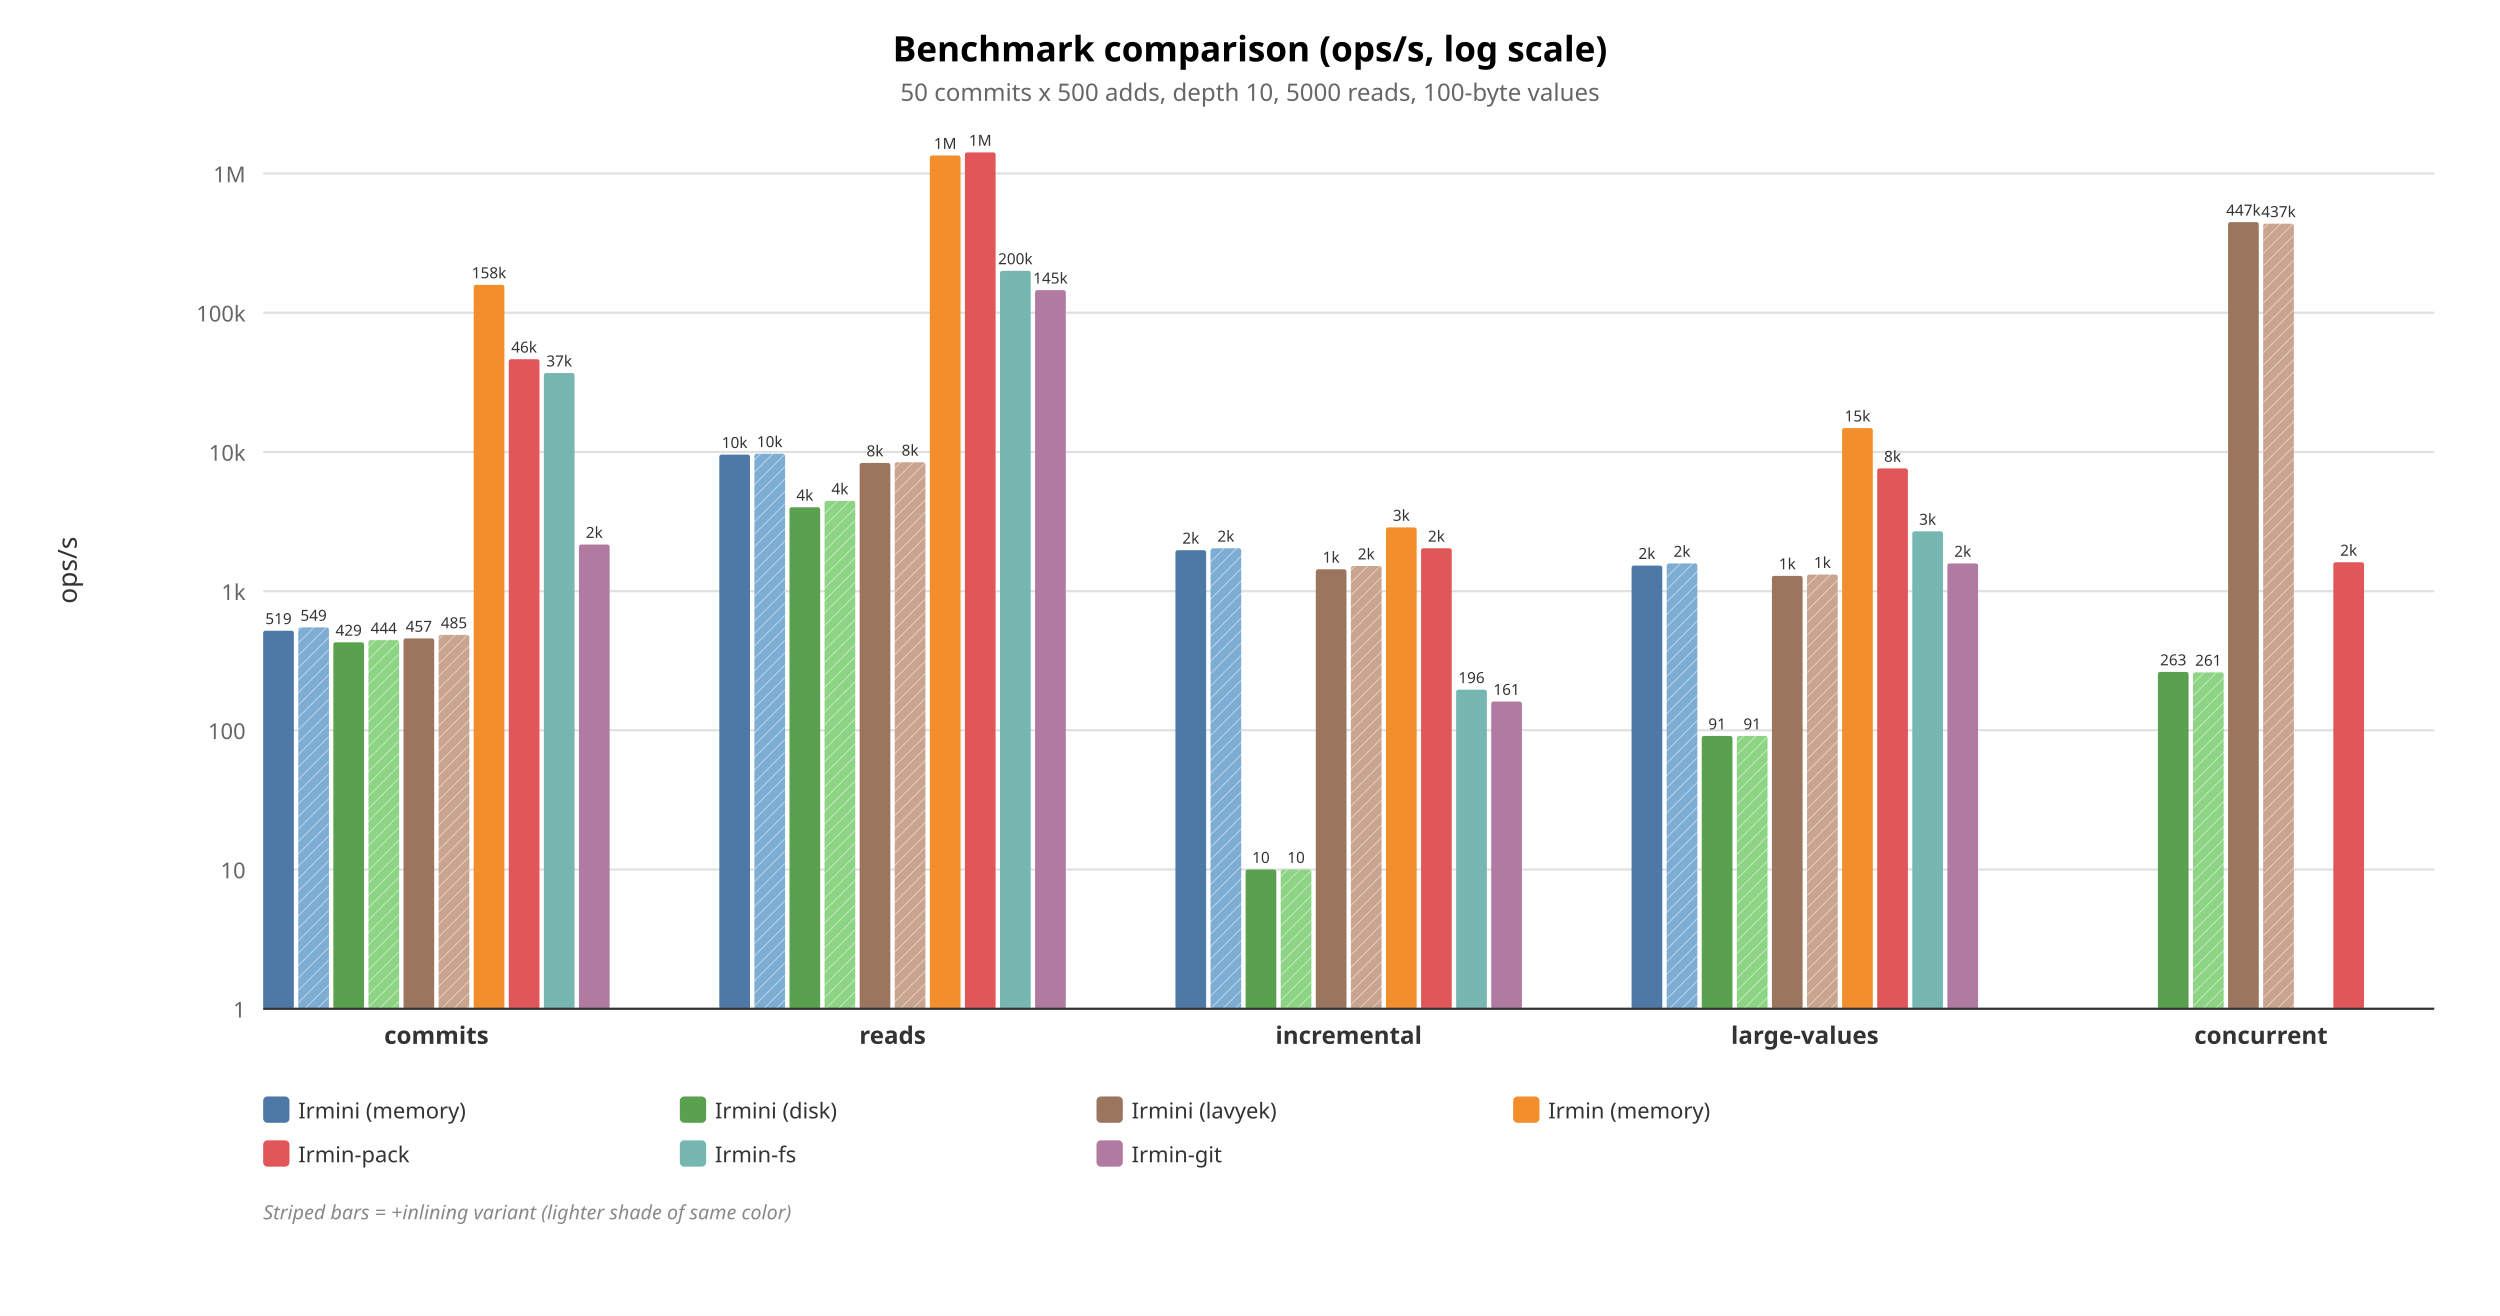
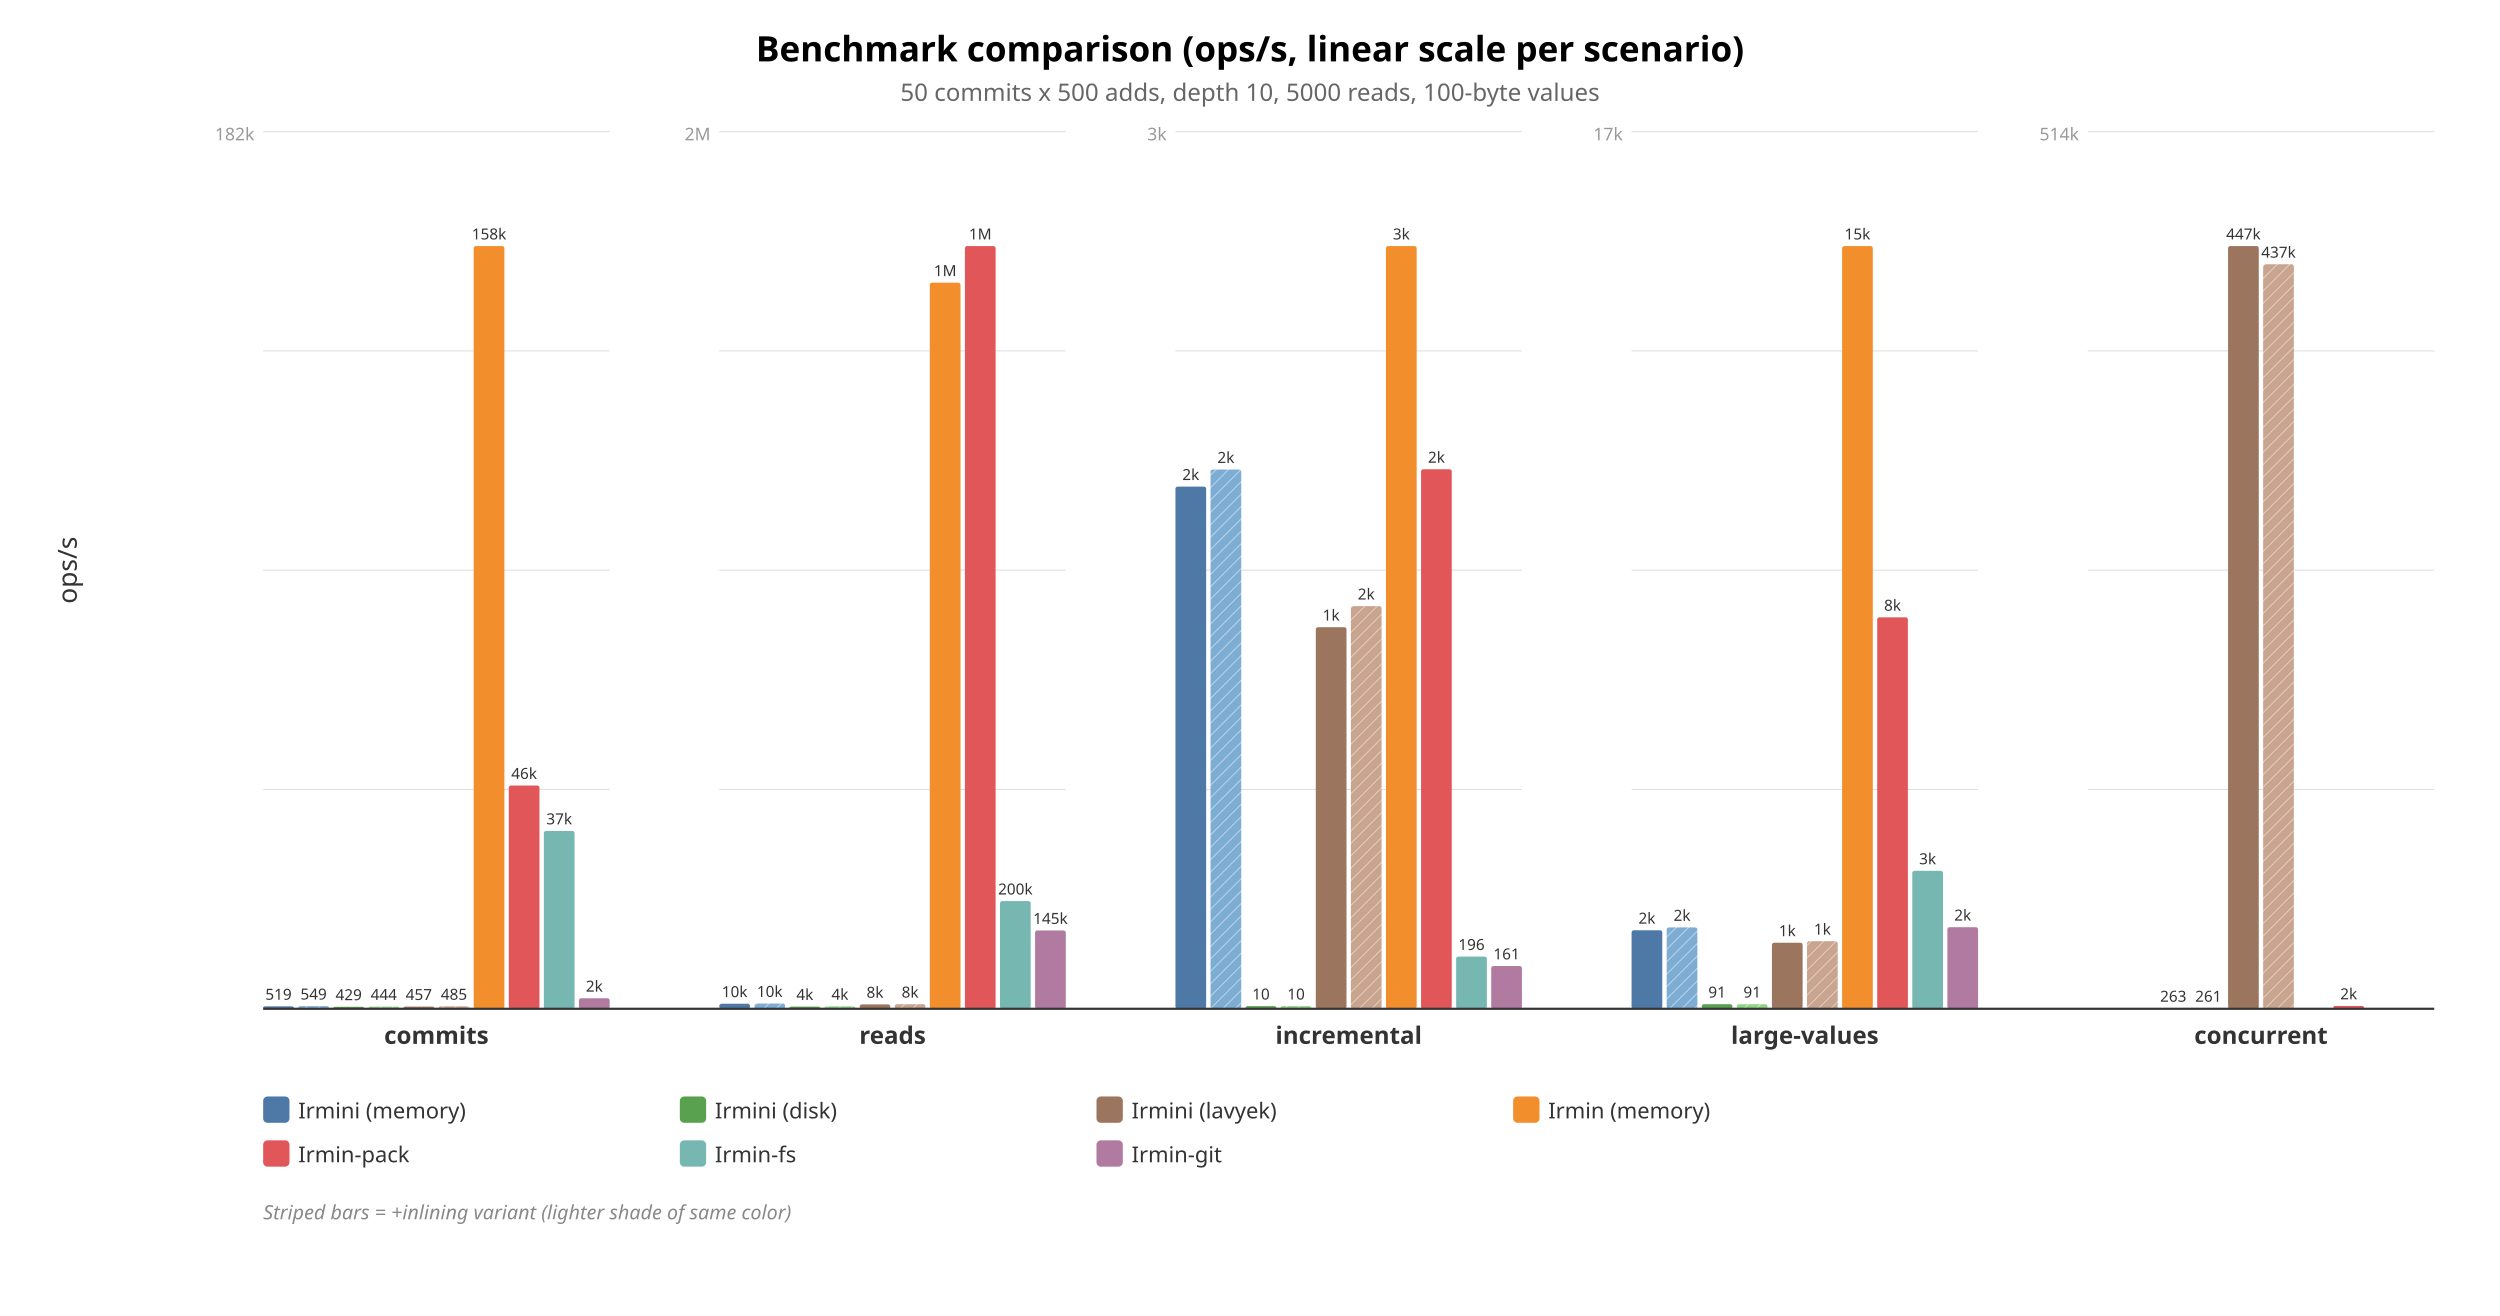
<svg xmlns="http://www.w3.org/2000/svg" width="1140" height="600" font-family="system-ui, sans-serif" font-size="11">
  <rect width="1140" height="600" fill="white" />
  <defs>
    <pattern id="Irminipinline_memory" width="4" height="4" patternUnits="userSpaceOnUse" patternTransform="rotate(45)">
      <rect width="4" height="4" fill="#7eadd4" />
      <line x1="0" y1="0" x2="0" y2="4" stroke="white" stroke-width="1" opacity="0.4" />
    </pattern>
  </defs>
  <defs>
    <pattern id="Irminipinline_disk" width="4" height="4" patternUnits="userSpaceOnUse" patternTransform="rotate(45)">
      <rect width="4" height="4" fill="#8ed485" />
      <line x1="0" y1="0" x2="0" y2="4" stroke="white" stroke-width="1" opacity="0.4" />
    </pattern>
  </defs>
  <defs>
    <pattern id="Irminipinline_lavyek" width="4" height="4" patternUnits="userSpaceOnUse" patternTransform="rotate(45)">
      <rect width="4" height="4" fill="#c9a48e" />
      <line x1="0" y1="0" x2="0" y2="4" stroke="white" stroke-width="1" opacity="0.4" />
    </pattern>
  </defs>
-   <text x="570.0" y="28" text-anchor="middle" font-size="16" font-weight="bold">Benchmark comparison (ops/s, log scale)</text>
+   <text x="570.0" y="28" text-anchor="middle" font-size="16" font-weight="bold">Benchmark comparison (ops/s, linear scale per scenario)</text>
  <text x="570.0" y="46" text-anchor="middle" font-size="11" fill="#666">50 commits x 500 adds, depth 10, 5000 reads, 100-byte values</text>
  <g transform="translate(120,60)">
-     <line x1="0" y1="400.0" x2="990" y2="400.0" stroke="#e0e0e0" stroke-width="1" />
-     <text x="-8" y="404.0" text-anchor="end" font-size="10" fill="#666">1</text>
-     <line x1="0" y1="336.5" x2="990" y2="336.5" stroke="#e0e0e0" stroke-width="1" />
-     <text x="-8" y="340.5" text-anchor="end" font-size="10" fill="#666">10</text>
-     <line x1="0" y1="273.0" x2="990" y2="273.0" stroke="#e0e0e0" stroke-width="1" />
-     <text x="-8" y="277.0" text-anchor="end" font-size="10" fill="#666">100</text>
-     <line x1="0" y1="209.6" x2="990" y2="209.6" stroke="#e0e0e0" stroke-width="1" />
-     <text x="-8" y="213.6" text-anchor="end" font-size="10" fill="#666">1k</text>
-     <line x1="0" y1="146.1" x2="990" y2="146.1" stroke="#e0e0e0" stroke-width="1" />
-     <text x="-8" y="150.1" text-anchor="end" font-size="10" fill="#666">10k</text>
-     <line x1="0" y1="82.6" x2="990" y2="82.6" stroke="#e0e0e0" stroke-width="1" />
-     <text x="-8" y="86.6" text-anchor="end" font-size="10" fill="#666">100k</text>
-     <line x1="0" y1="19.1" x2="990" y2="19.1" stroke="#e0e0e0" stroke-width="1" />
-     <text x="-8" y="23.1" text-anchor="end" font-size="10" fill="#666">1M</text>
    <text x="-85" y="200.0" text-anchor="middle" font-size="12" fill="#333" transform="rotate(-90,-85,200.0)">ops/s</text>
-     <rect x="0.0" y="227.6" width="14" height="172.4" fill="#4e79a7" rx="1" />
-     <text x="7.0" y="224.6" text-anchor="middle" font-size="7" fill="#333">519</text>
-     <rect x="16.0" y="226.1" width="14" height="173.9" fill="url(#Irminipinline_memory)" rx="1" />
-     <text x="23.0" y="223.1" text-anchor="middle" font-size="7" fill="#333">549</text>
-     <rect x="32.0" y="232.9" width="14" height="167.1" fill="#59a14f" rx="1" />
-     <text x="39.0" y="229.9" text-anchor="middle" font-size="7" fill="#333">429</text>
-     <rect x="48.0" y="231.9" width="14" height="168.1" fill="url(#Irminipinline_disk)" rx="1" />
-     <text x="55.0" y="228.9" text-anchor="middle" font-size="7" fill="#333">444</text>
-     <rect x="64.0" y="231.1" width="14" height="168.9" fill="#9c755f" rx="1" />
-     <text x="71.0" y="228.1" text-anchor="middle" font-size="7" fill="#333">457</text>
-     <rect x="80.0" y="229.5" width="14" height="170.5" fill="url(#Irminipinline_lavyek)" rx="1" />
-     <text x="87.0" y="226.5" text-anchor="middle" font-size="7" fill="#333">485</text>
-     <rect x="96.0" y="69.9" width="14" height="330.1" fill="#f28e2b" rx="1" />
-     <text x="103.0" y="66.9" text-anchor="middle" font-size="7" fill="#333">158k</text>
-     <rect x="112.0" y="103.8" width="14" height="296.2" fill="#e15759" rx="1" />
-     <text x="119.0" y="100.8" text-anchor="middle" font-size="7" fill="#333">46k</text>
-     <rect x="128.0" y="110.1" width="14" height="289.9" fill="#76b7b2" rx="1" />
-     <text x="135.0" y="107.1" text-anchor="middle" font-size="7" fill="#333">37k</text>
-     <rect x="144.0" y="188.3" width="14" height="211.7" fill="#b07aa1" rx="1" />
-     <text x="151.0" y="185.3" text-anchor="middle" font-size="7" fill="#333">2k</text>
+     <line x1="0" y1="300.0" x2="158" y2="300.0" stroke="#e0e0e0" stroke-width="0.5" />
+     <line x1="0" y1="200.0" x2="158" y2="200.0" stroke="#e0e0e0" stroke-width="0.5" />
+     <line x1="0" y1="100.0" x2="158" y2="100.0" stroke="#e0e0e0" stroke-width="0.5" />
+     <line x1="0" y1="0.0" x2="158" y2="0.0" stroke="#e0e0e0" stroke-width="0.5" />
+     <text x="-4.0" y="4.0" text-anchor="end" font-size="8" fill="#999">182k</text>
+     <rect x="0.0" y="398.9" width="14" height="1.1" fill="#4e79a7" rx="1" />
+     <text x="7.0" y="395.9" text-anchor="middle" font-size="7" fill="#333">519</text>
+     <rect x="16.0" y="398.8" width="14" height="1.2" fill="url(#Irminipinline_memory)" rx="1" />
+     <text x="23.0" y="395.8" text-anchor="middle" font-size="7" fill="#333">549</text>
+     <rect x="32.0" y="399.1" width="14" height="0.9" fill="#59a14f" rx="1" />
+     <text x="39.0" y="396.1" text-anchor="middle" font-size="7" fill="#333">429</text>
+     <rect x="48.0" y="399.0" width="14" height="1.0" fill="url(#Irminipinline_disk)" rx="1" />
+     <text x="55.0" y="396.0" text-anchor="middle" font-size="7" fill="#333">444</text>
+     <rect x="64.0" y="399.0" width="14" height="1.0" fill="#9c755f" rx="1" />
+     <text x="71.0" y="396.0" text-anchor="middle" font-size="7" fill="#333">457</text>
+     <rect x="80.0" y="398.9" width="14" height="1.1" fill="url(#Irminipinline_lavyek)" rx="1" />
+     <text x="87.0" y="395.9" text-anchor="middle" font-size="7" fill="#333">485</text>
+     <rect x="96.0" y="52.2" width="14" height="347.8" fill="#f28e2b" rx="1" />
+     <text x="103.0" y="49.2" text-anchor="middle" font-size="7" fill="#333">158k</text>
+     <rect x="112.0" y="298.2" width="14" height="101.8" fill="#e15759" rx="1" />
+     <text x="119.0" y="295.2" text-anchor="middle" font-size="7" fill="#333">46k</text>
+     <rect x="128.0" y="318.9" width="14" height="81.1" fill="#76b7b2" rx="1" />
+     <text x="135.0" y="315.9" text-anchor="middle" font-size="7" fill="#333">37k</text>
+     <rect x="144.0" y="395.2" width="14" height="4.8" fill="#b07aa1" rx="1" />
+     <text x="151.0" y="392.2" text-anchor="middle" font-size="7" fill="#333">2k</text>
    <text x="79.0" y="416" text-anchor="middle" font-size="11" font-weight="bold" fill="#333">commits</text>
-     <rect x="208.0" y="147.3" width="14" height="252.7" fill="#4e79a7" rx="1" />
-     <text x="215.0" y="144.3" text-anchor="middle" font-size="7" fill="#333">10k</text>
-     <rect x="224.0" y="146.9" width="14" height="253.1" fill="url(#Irminipinline_memory)" rx="1" />
-     <text x="231.0" y="143.9" text-anchor="middle" font-size="7" fill="#333">10k</text>
-     <rect x="240.0" y="171.3" width="14" height="228.7" fill="#59a14f" rx="1" />
-     <text x="247.0" y="168.3" text-anchor="middle" font-size="7" fill="#333">4k</text>
-     <rect x="256.0" y="168.4" width="14" height="231.6" fill="url(#Irminipinline_disk)" rx="1" />
-     <text x="263.0" y="165.4" text-anchor="middle" font-size="7" fill="#333">4k</text>
-     <rect x="272.0" y="151.1" width="14" height="248.9" fill="#9c755f" rx="1" />
-     <text x="279.0" y="148.1" text-anchor="middle" font-size="7" fill="#333">8k</text>
-     <rect x="288.0" y="150.8" width="14" height="249.2" fill="url(#Irminipinline_lavyek)" rx="1" />
-     <text x="295.0" y="147.8" text-anchor="middle" font-size="7" fill="#333">8k</text>
-     <rect x="304.0" y="10.9" width="14" height="389.1" fill="#f28e2b" rx="1" />
-     <text x="311.0" y="7.9" text-anchor="middle" font-size="7" fill="#333">1M</text>
-     <rect x="320.0" y="9.5" width="14" height="390.5" fill="#e15759" rx="1" />
-     <text x="327.0" y="6.5" text-anchor="middle" font-size="7" fill="#333">1M</text>
-     <rect x="336.0" y="63.5" width="14" height="336.5" fill="#76b7b2" rx="1" />
-     <text x="343.0" y="60.5" text-anchor="middle" font-size="7" fill="#333">200k</text>
-     <rect x="352.0" y="72.3" width="14" height="327.7" fill="#b07aa1" rx="1" />
-     <text x="359.0" y="69.3" text-anchor="middle" font-size="7" fill="#333">145k</text>
+     <line x1="208" y1="300.0" x2="366" y2="300.0" stroke="#e0e0e0" stroke-width="0.5" />
+     <line x1="208" y1="200.0" x2="366" y2="200.0" stroke="#e0e0e0" stroke-width="0.5" />
+     <line x1="208" y1="100.0" x2="366" y2="100.0" stroke="#e0e0e0" stroke-width="0.5" />
+     <line x1="208" y1="0.0" x2="366" y2="0.0" stroke="#e0e0e0" stroke-width="0.5" />
+     <text x="204.0" y="4.0" text-anchor="end" font-size="8" fill="#999">2M</text>
+     <rect x="208.0" y="397.7" width="14" height="2.3" fill="#4e79a7" rx="1" />
+     <text x="215.0" y="394.7" text-anchor="middle" font-size="7" fill="#333">10k</text>
+     <rect x="224.0" y="397.6" width="14" height="2.4" fill="url(#Irminipinline_memory)" rx="1" />
+     <text x="231.0" y="394.6" text-anchor="middle" font-size="7" fill="#333">10k</text>
+     <rect x="240.0" y="399.0" width="14" height="1.0" fill="#59a14f" rx="1" />
+     <text x="247.0" y="396.0" text-anchor="middle" font-size="7" fill="#333">4k</text>
+     <rect x="256.0" y="398.9" width="14" height="1.1" fill="url(#Irminipinline_disk)" rx="1" />
+     <text x="263.0" y="395.9" text-anchor="middle" font-size="7" fill="#333">4k</text>
+     <rect x="272.0" y="398.0" width="14" height="2.0" fill="#9c755f" rx="1" />
+     <text x="279.0" y="395.0" text-anchor="middle" font-size="7" fill="#333">8k</text>
+     <rect x="288.0" y="397.9" width="14" height="2.1" fill="url(#Irminipinline_lavyek)" rx="1" />
+     <text x="295.0" y="394.9" text-anchor="middle" font-size="7" fill="#333">8k</text>
+     <rect x="304.0" y="68.9" width="14" height="331.1" fill="#f28e2b" rx="1" />
+     <text x="311.0" y="65.9" text-anchor="middle" font-size="7" fill="#333">1M</text>
+     <rect x="320.0" y="52.2" width="14" height="347.8" fill="#e15759" rx="1" />
+     <text x="327.0" y="49.2" text-anchor="middle" font-size="7" fill="#333">1M</text>
+     <rect x="336.0" y="350.9" width="14" height="49.1" fill="#76b7b2" rx="1" />
+     <text x="343.0" y="347.9" text-anchor="middle" font-size="7" fill="#333">200k</text>
+     <rect x="352.0" y="364.3" width="14" height="35.7" fill="#b07aa1" rx="1" />
+     <text x="359.0" y="361.3" text-anchor="middle" font-size="7" fill="#333">145k</text>
    <text x="287.0" y="416" text-anchor="middle" font-size="11" font-weight="bold" fill="#333">reads</text>
-     <rect x="416.0" y="190.9" width="14" height="209.1" fill="#4e79a7" rx="1" />
-     <text x="423.0" y="187.9" text-anchor="middle" font-size="7" fill="#333">2k</text>
-     <rect x="432.0" y="190.0" width="14" height="210.0" fill="url(#Irminipinline_memory)" rx="1" />
-     <text x="439.0" y="187.0" text-anchor="middle" font-size="7" fill="#333">2k</text>
-     <rect x="448.0" y="336.5" width="14" height="63.5" fill="#59a14f" rx="1" />
-     <text x="455.0" y="333.5" text-anchor="middle" font-size="7" fill="#333">10</text>
-     <rect x="464.0" y="336.5" width="14" height="63.5" fill="url(#Irminipinline_disk)" rx="1" />
-     <text x="471.0" y="333.5" text-anchor="middle" font-size="7" fill="#333">10</text>
-     <rect x="480.0" y="199.6" width="14" height="200.4" fill="#9c755f" rx="1" />
-     <text x="487.0" y="196.6" text-anchor="middle" font-size="7" fill="#333">1k</text>
-     <rect x="496.0" y="198.1" width="14" height="201.9" fill="url(#Irminipinline_lavyek)" rx="1" />
-     <text x="503.0" y="195.1" text-anchor="middle" font-size="7" fill="#333">2k</text>
-     <rect x="512.0" y="180.5" width="14" height="219.5" fill="#f28e2b" rx="1" />
-     <text x="519.0" y="177.5" text-anchor="middle" font-size="7" fill="#333">3k</text>
-     <rect x="528.0" y="190.0" width="14" height="210.0" fill="#e15759" rx="1" />
-     <text x="535.0" y="187.0" text-anchor="middle" font-size="7" fill="#333">2k</text>
-     <rect x="544.0" y="254.5" width="14" height="145.5" fill="#76b7b2" rx="1" />
-     <text x="551.0" y="251.5" text-anchor="middle" font-size="7" fill="#333">196</text>
-     <rect x="560.0" y="259.9" width="14" height="140.1" fill="#b07aa1" rx="1" />
-     <text x="567.0" y="256.9" text-anchor="middle" font-size="7" fill="#333">161</text>
+     <line x1="416" y1="300.0" x2="574" y2="300.0" stroke="#e0e0e0" stroke-width="0.5" />
+     <line x1="416" y1="200.0" x2="574" y2="200.0" stroke="#e0e0e0" stroke-width="0.5" />
+     <line x1="416" y1="100.0" x2="574" y2="100.0" stroke="#e0e0e0" stroke-width="0.5" />
+     <line x1="416" y1="0.0" x2="574" y2="0.0" stroke="#e0e0e0" stroke-width="0.5" />
+     <text x="412.0" y="4.0" text-anchor="end" font-size="8" fill="#999">3k</text>
+     <rect x="416.0" y="161.9" width="14" height="238.1" fill="#4e79a7" rx="1" />
+     <text x="423.0" y="158.9" text-anchor="middle" font-size="7" fill="#333">2k</text>
+     <rect x="432.0" y="154.1" width="14" height="245.9" fill="url(#Irminipinline_memory)" rx="1" />
+     <text x="439.0" y="151.1" text-anchor="middle" font-size="7" fill="#333">2k</text>
+     <rect x="448.0" y="398.8" width="14" height="1.2" fill="#59a14f" rx="1" />
+     <text x="455.0" y="395.8" text-anchor="middle" font-size="7" fill="#333">10</text>
+     <rect x="464.0" y="398.8" width="14" height="1.2" fill="url(#Irminipinline_disk)" rx="1" />
+     <text x="471.0" y="395.8" text-anchor="middle" font-size="7" fill="#333">10</text>
+     <rect x="480.0" y="226.0" width="14" height="174.0" fill="#9c755f" rx="1" />
+     <text x="487.0" y="223.0" text-anchor="middle" font-size="7" fill="#333">1k</text>
+     <rect x="496.0" y="216.4" width="14" height="183.6" fill="url(#Irminipinline_lavyek)" rx="1" />
+     <text x="503.0" y="213.4" text-anchor="middle" font-size="7" fill="#333">2k</text>
+     <rect x="512.0" y="52.2" width="14" height="347.8" fill="#f28e2b" rx="1" />
+     <text x="519.0" y="49.2" text-anchor="middle" font-size="7" fill="#333">3k</text>
+     <rect x="528.0" y="154.0" width="14" height="246.0" fill="#e15759" rx="1" />
+     <text x="535.0" y="151.0" text-anchor="middle" font-size="7" fill="#333">2k</text>
+     <rect x="544.0" y="376.2" width="14" height="23.8" fill="#76b7b2" rx="1" />
+     <text x="551.0" y="373.2" text-anchor="middle" font-size="7" fill="#333">196</text>
+     <rect x="560.0" y="380.5" width="14" height="19.5" fill="#b07aa1" rx="1" />
+     <text x="567.0" y="377.5" text-anchor="middle" font-size="7" fill="#333">161</text>
    <text x="495.0" y="416" text-anchor="middle" font-size="11" font-weight="bold" fill="#333">incremental</text>
-     <rect x="624.0" y="197.9" width="14" height="202.1" fill="#4e79a7" rx="1" />
-     <text x="631.0" y="194.9" text-anchor="middle" font-size="7" fill="#333">2k</text>
-     <rect x="640.0" y="196.9" width="14" height="203.1" fill="url(#Irminipinline_memory)" rx="1" />
-     <text x="647.0" y="193.9" text-anchor="middle" font-size="7" fill="#333">2k</text>
-     <rect x="656.0" y="275.6" width="14" height="124.4" fill="#59a14f" rx="1" />
-     <text x="663.0" y="272.6" text-anchor="middle" font-size="7" fill="#333">91</text>
-     <rect x="672.0" y="275.6" width="14" height="124.4" fill="url(#Irminipinline_disk)" rx="1" />
-     <text x="679.0" y="272.6" text-anchor="middle" font-size="7" fill="#333">91</text>
-     <rect x="688.0" y="202.6" width="14" height="197.4" fill="#9c755f" rx="1" />
-     <text x="695.0" y="199.6" text-anchor="middle" font-size="7" fill="#333">1k</text>
-     <rect x="704.0" y="202.0" width="14" height="198.0" fill="url(#Irminipinline_lavyek)" rx="1" />
-     <text x="711.0" y="199.0" text-anchor="middle" font-size="7" fill="#333">1k</text>
-     <rect x="720.0" y="135.2" width="14" height="264.8" fill="#f28e2b" rx="1" />
-     <text x="727.0" y="132.2" text-anchor="middle" font-size="7" fill="#333">15k</text>
-     <rect x="736.0" y="153.6" width="14" height="246.4" fill="#e15759" rx="1" />
-     <text x="743.0" y="150.6" text-anchor="middle" font-size="7" fill="#333">8k</text>
-     <rect x="752.0" y="182.3" width="14" height="217.7" fill="#76b7b2" rx="1" />
-     <text x="759.0" y="179.3" text-anchor="middle" font-size="7" fill="#333">3k</text>
-     <rect x="768.0" y="196.9" width="14" height="203.1" fill="#b07aa1" rx="1" />
-     <text x="775.0" y="193.9" text-anchor="middle" font-size="7" fill="#333">2k</text>
+     <line x1="624" y1="300.0" x2="782" y2="300.0" stroke="#e0e0e0" stroke-width="0.5" />
+     <line x1="624" y1="200.0" x2="782" y2="200.0" stroke="#e0e0e0" stroke-width="0.5" />
+     <line x1="624" y1="100.0" x2="782" y2="100.0" stroke="#e0e0e0" stroke-width="0.5" />
+     <line x1="624" y1="0.0" x2="782" y2="0.0" stroke="#e0e0e0" stroke-width="0.5" />
+     <text x="620.0" y="4.0" text-anchor="end" font-size="8" fill="#999">17k</text>
+     <rect x="624.0" y="364.2" width="14" height="35.8" fill="#4e79a7" rx="1" />
+     <text x="631.0" y="361.2" text-anchor="middle" font-size="7" fill="#333">2k</text>
+     <rect x="640.0" y="362.9" width="14" height="37.1" fill="url(#Irminipinline_memory)" rx="1" />
+     <text x="647.0" y="359.9" text-anchor="middle" font-size="7" fill="#333">2k</text>
+     <rect x="656.0" y="397.9" width="14" height="2.1" fill="#59a14f" rx="1" />
+     <text x="663.0" y="394.9" text-anchor="middle" font-size="7" fill="#333">91</text>
+     <rect x="672.0" y="397.9" width="14" height="2.1" fill="url(#Irminipinline_disk)" rx="1" />
+     <text x="679.0" y="394.9" text-anchor="middle" font-size="7" fill="#333">91</text>
+     <rect x="688.0" y="369.9" width="14" height="30.1" fill="#9c755f" rx="1" />
+     <text x="695.0" y="366.9" text-anchor="middle" font-size="7" fill="#333">1k</text>
+     <rect x="704.0" y="369.2" width="14" height="30.8" fill="url(#Irminipinline_lavyek)" rx="1" />
+     <text x="711.0" y="366.2" text-anchor="middle" font-size="7" fill="#333">1k</text>
+     <rect x="720.0" y="52.2" width="14" height="347.8" fill="#f28e2b" rx="1" />
+     <text x="727.0" y="49.2" text-anchor="middle" font-size="7" fill="#333">15k</text>
+     <rect x="736.0" y="221.5" width="14" height="178.5" fill="#e15759" rx="1" />
+     <text x="743.0" y="218.5" text-anchor="middle" font-size="7" fill="#333">8k</text>
+     <rect x="752.0" y="337.1" width="14" height="62.9" fill="#76b7b2" rx="1" />
+     <text x="759.0" y="334.1" text-anchor="middle" font-size="7" fill="#333">3k</text>
+     <rect x="768.0" y="362.8" width="14" height="37.2" fill="#b07aa1" rx="1" />
+     <text x="775.0" y="359.8" text-anchor="middle" font-size="7" fill="#333">2k</text>
    <text x="703.0" y="416" text-anchor="middle" font-size="11" font-weight="bold" fill="#333">large-values</text>
-     <rect x="864.0" y="246.4" width="14" height="153.6" fill="#59a14f" rx="1" />
-     <text x="871.0" y="243.4" text-anchor="middle" font-size="7" fill="#333">263</text>
-     <rect x="880.0" y="246.6" width="14" height="153.4" fill="url(#Irminipinline_disk)" rx="1" />
-     <text x="887.0" y="243.6" text-anchor="middle" font-size="7" fill="#333">261</text>
-     <rect x="896.0" y="41.3" width="14" height="358.7" fill="#9c755f" rx="1" />
-     <text x="903.0" y="38.3" text-anchor="middle" font-size="7" fill="#333">447k</text>
-     <rect x="912.0" y="42.0" width="14" height="358.0" fill="url(#Irminipinline_lavyek)" rx="1" />
-     <text x="919.0" y="39.0" text-anchor="middle" font-size="7" fill="#333">437k</text>
-     <rect x="944.0" y="196.4" width="14" height="203.6" fill="#e15759" rx="1" />
-     <text x="951.0" y="193.4" text-anchor="middle" font-size="7" fill="#333">2k</text>
+     <line x1="832" y1="300.0" x2="990" y2="300.0" stroke="#e0e0e0" stroke-width="0.5" />
+     <line x1="832" y1="200.0" x2="990" y2="200.0" stroke="#e0e0e0" stroke-width="0.5" />
+     <line x1="832" y1="100.0" x2="990" y2="100.0" stroke="#e0e0e0" stroke-width="0.5" />
+     <line x1="832" y1="0.0" x2="990" y2="0.0" stroke="#e0e0e0" stroke-width="0.5" />
+     <text x="828.0" y="4.0" text-anchor="end" font-size="8" fill="#999">514k</text>
+     <rect x="864.0" y="399.8" width="14" height="0.2" fill="#59a14f" rx="1" />
+     <text x="871.0" y="396.8" text-anchor="middle" font-size="7" fill="#333">263</text>
+     <rect x="880.0" y="399.8" width="14" height="0.2" fill="url(#Irminipinline_disk)" rx="1" />
+     <text x="887.0" y="396.8" text-anchor="middle" font-size="7" fill="#333">261</text>
+     <rect x="896.0" y="52.2" width="14" height="347.8" fill="#9c755f" rx="1" />
+     <text x="903.0" y="49.2" text-anchor="middle" font-size="7" fill="#333">447k</text>
+     <rect x="912.0" y="60.5" width="14" height="339.5" fill="url(#Irminipinline_lavyek)" rx="1" />
+     <text x="919.0" y="57.5" text-anchor="middle" font-size="7" fill="#333">437k</text>
+     <rect x="944.0" y="398.7" width="14" height="1.3" fill="#e15759" rx="1" />
+     <text x="951.0" y="395.7" text-anchor="middle" font-size="7" fill="#333">2k</text>
    <text x="911.0" y="416" text-anchor="middle" font-size="11" font-weight="bold" fill="#333">concurrent</text>
    <line x1="0" y1="400" x2="990" y2="400" stroke="#333" stroke-width="1" />
  </g>
  <g transform="translate(120,500)">
    <rect x="0" y="0" width="12" height="12" fill="#4e79a7" rx="2" />
    <text x="16" y="10" font-size="10" fill="#333">Irmini (memory)</text>
    <rect x="190" y="0" width="12" height="12" fill="#59a14f" rx="2" />
    <text x="206" y="10" font-size="10" fill="#333">Irmini (disk)</text>
    <rect x="380" y="0" width="12" height="12" fill="#9c755f" rx="2" />
    <text x="396" y="10" font-size="10" fill="#333">Irmini (lavyek)</text>
    <rect x="570" y="0" width="12" height="12" fill="#f28e2b" rx="2" />
    <text x="586" y="10" font-size="10" fill="#333">Irmin (memory)</text>
    <rect x="0" y="20" width="12" height="12" fill="#e15759" rx="2" />
    <text x="16" y="30" font-size="10" fill="#333">Irmin-pack</text>
    <rect x="190" y="20" width="12" height="12" fill="#76b7b2" rx="2" />
    <text x="206" y="30" font-size="10" fill="#333">Irmin-fs</text>
    <rect x="380" y="20" width="12" height="12" fill="#b07aa1" rx="2" />
    <text x="396" y="30" font-size="10" fill="#333">Irmin-git</text>
    <text x="0" y="56" font-size="9" fill="#888" font-style="italic">Striped bars = +inlining variant (lighter shade of same color)</text>
  </g>
</svg>
